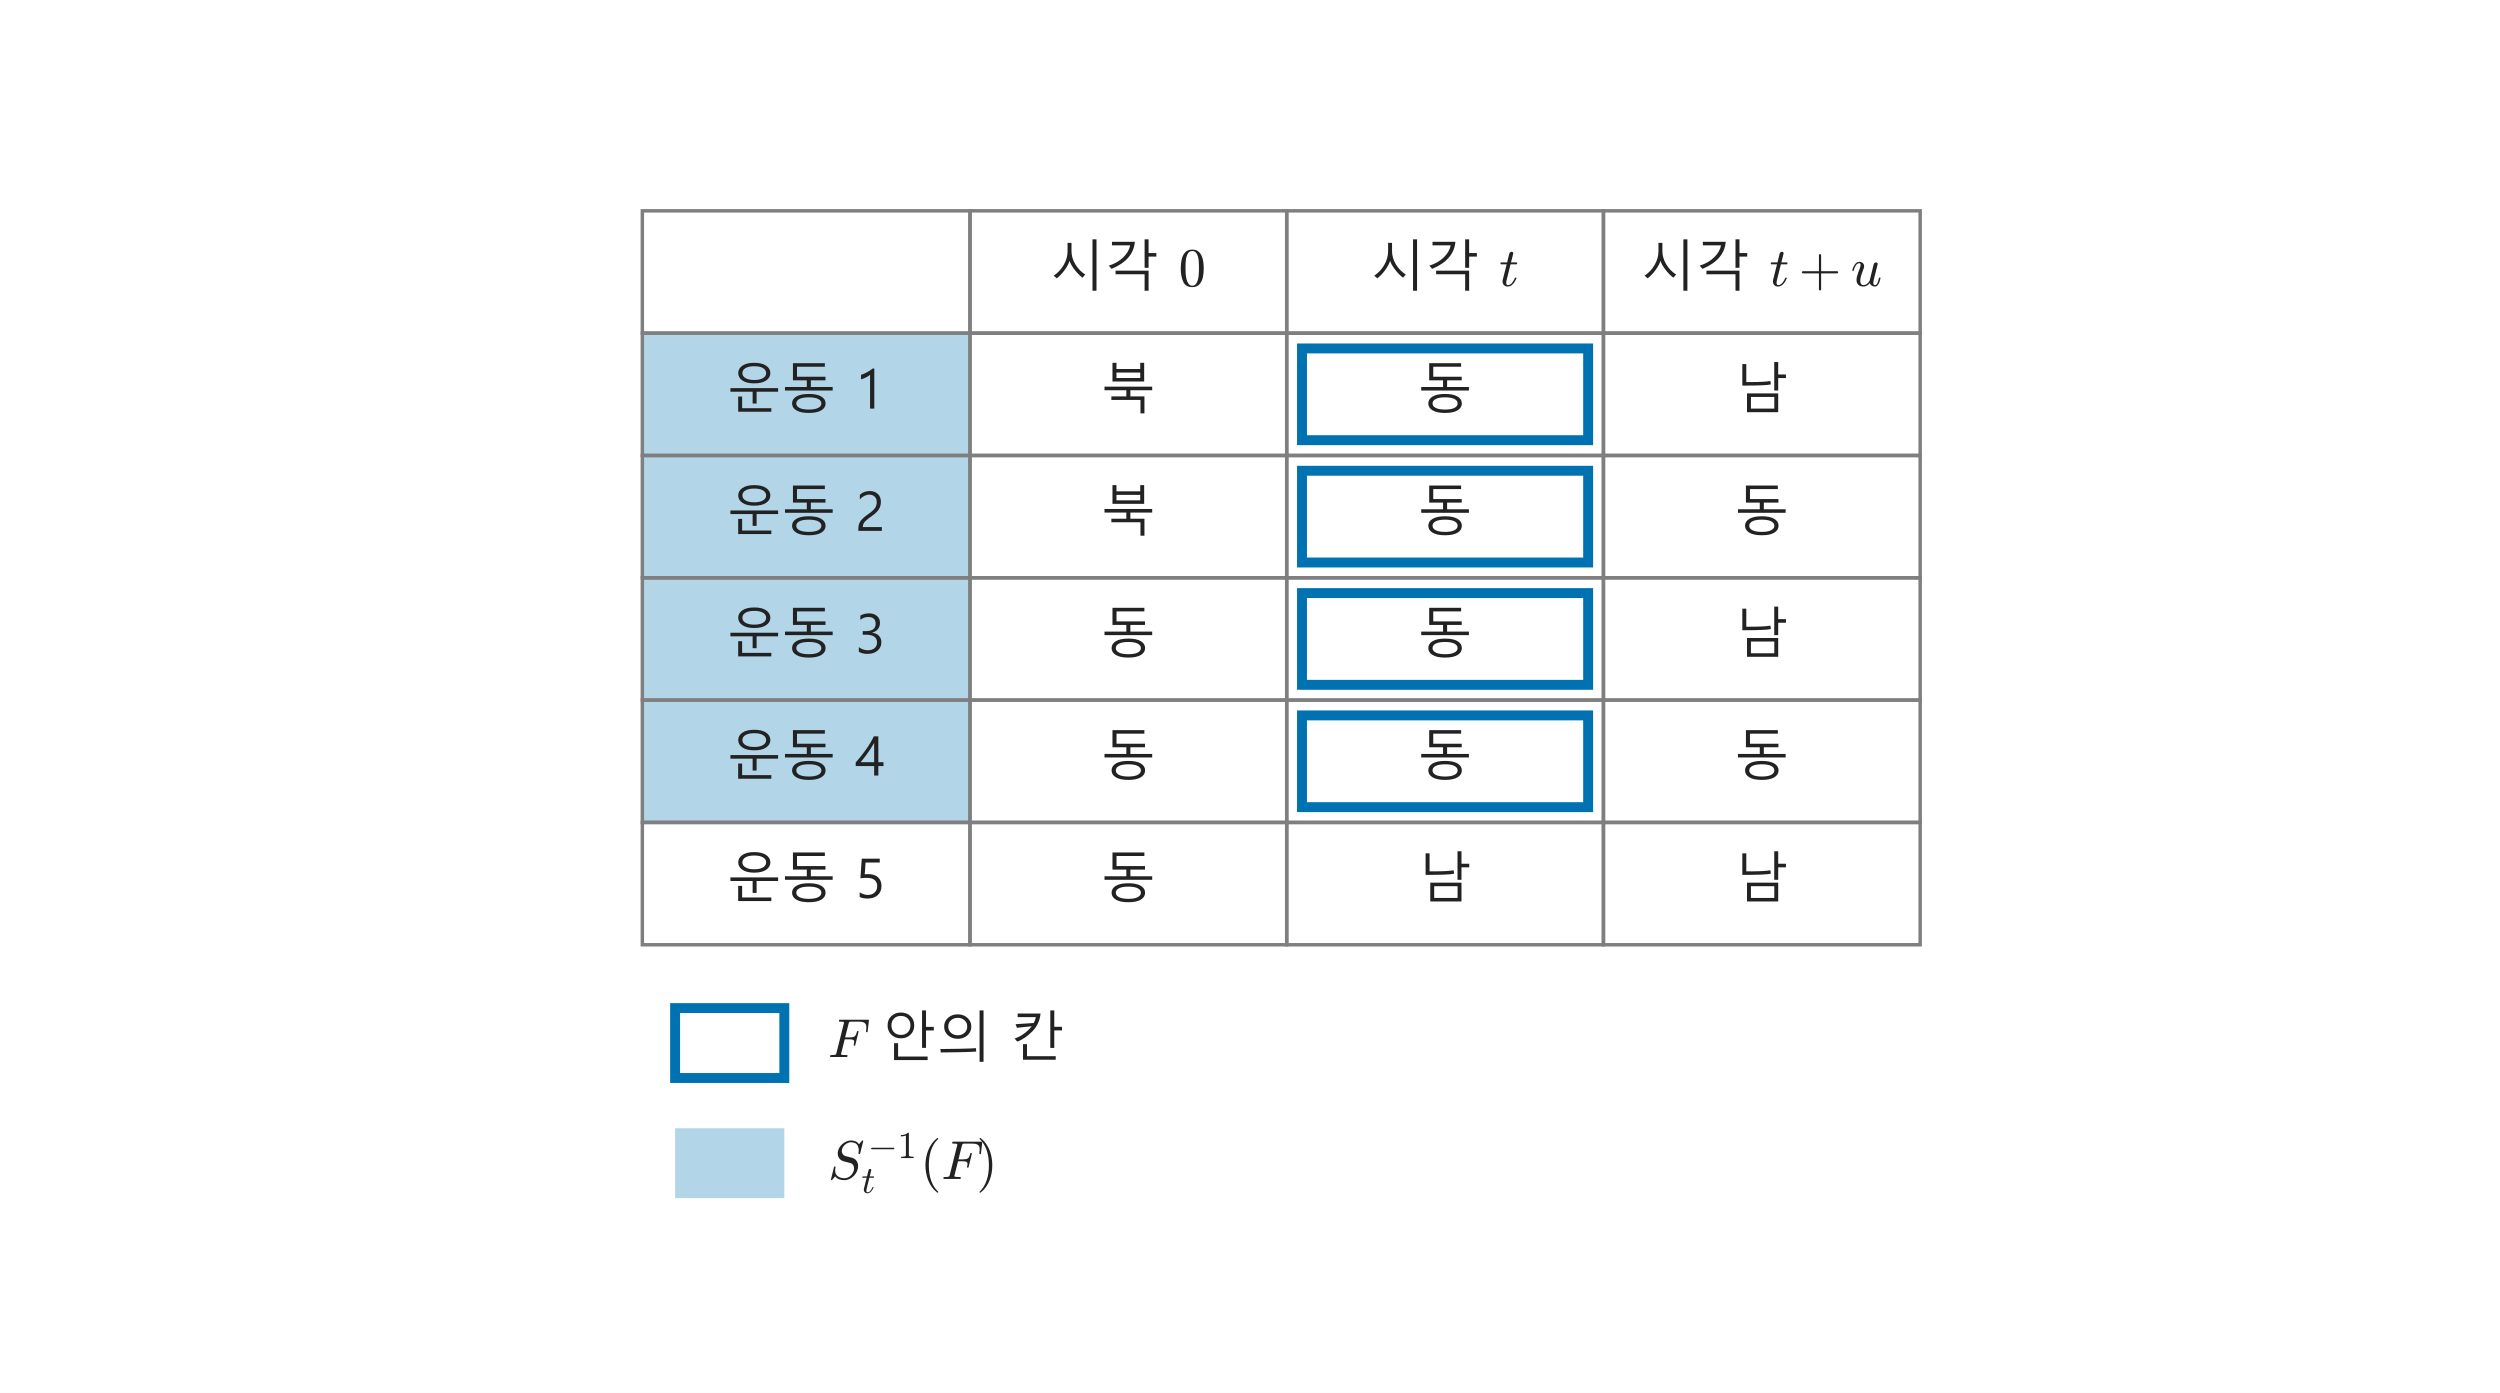
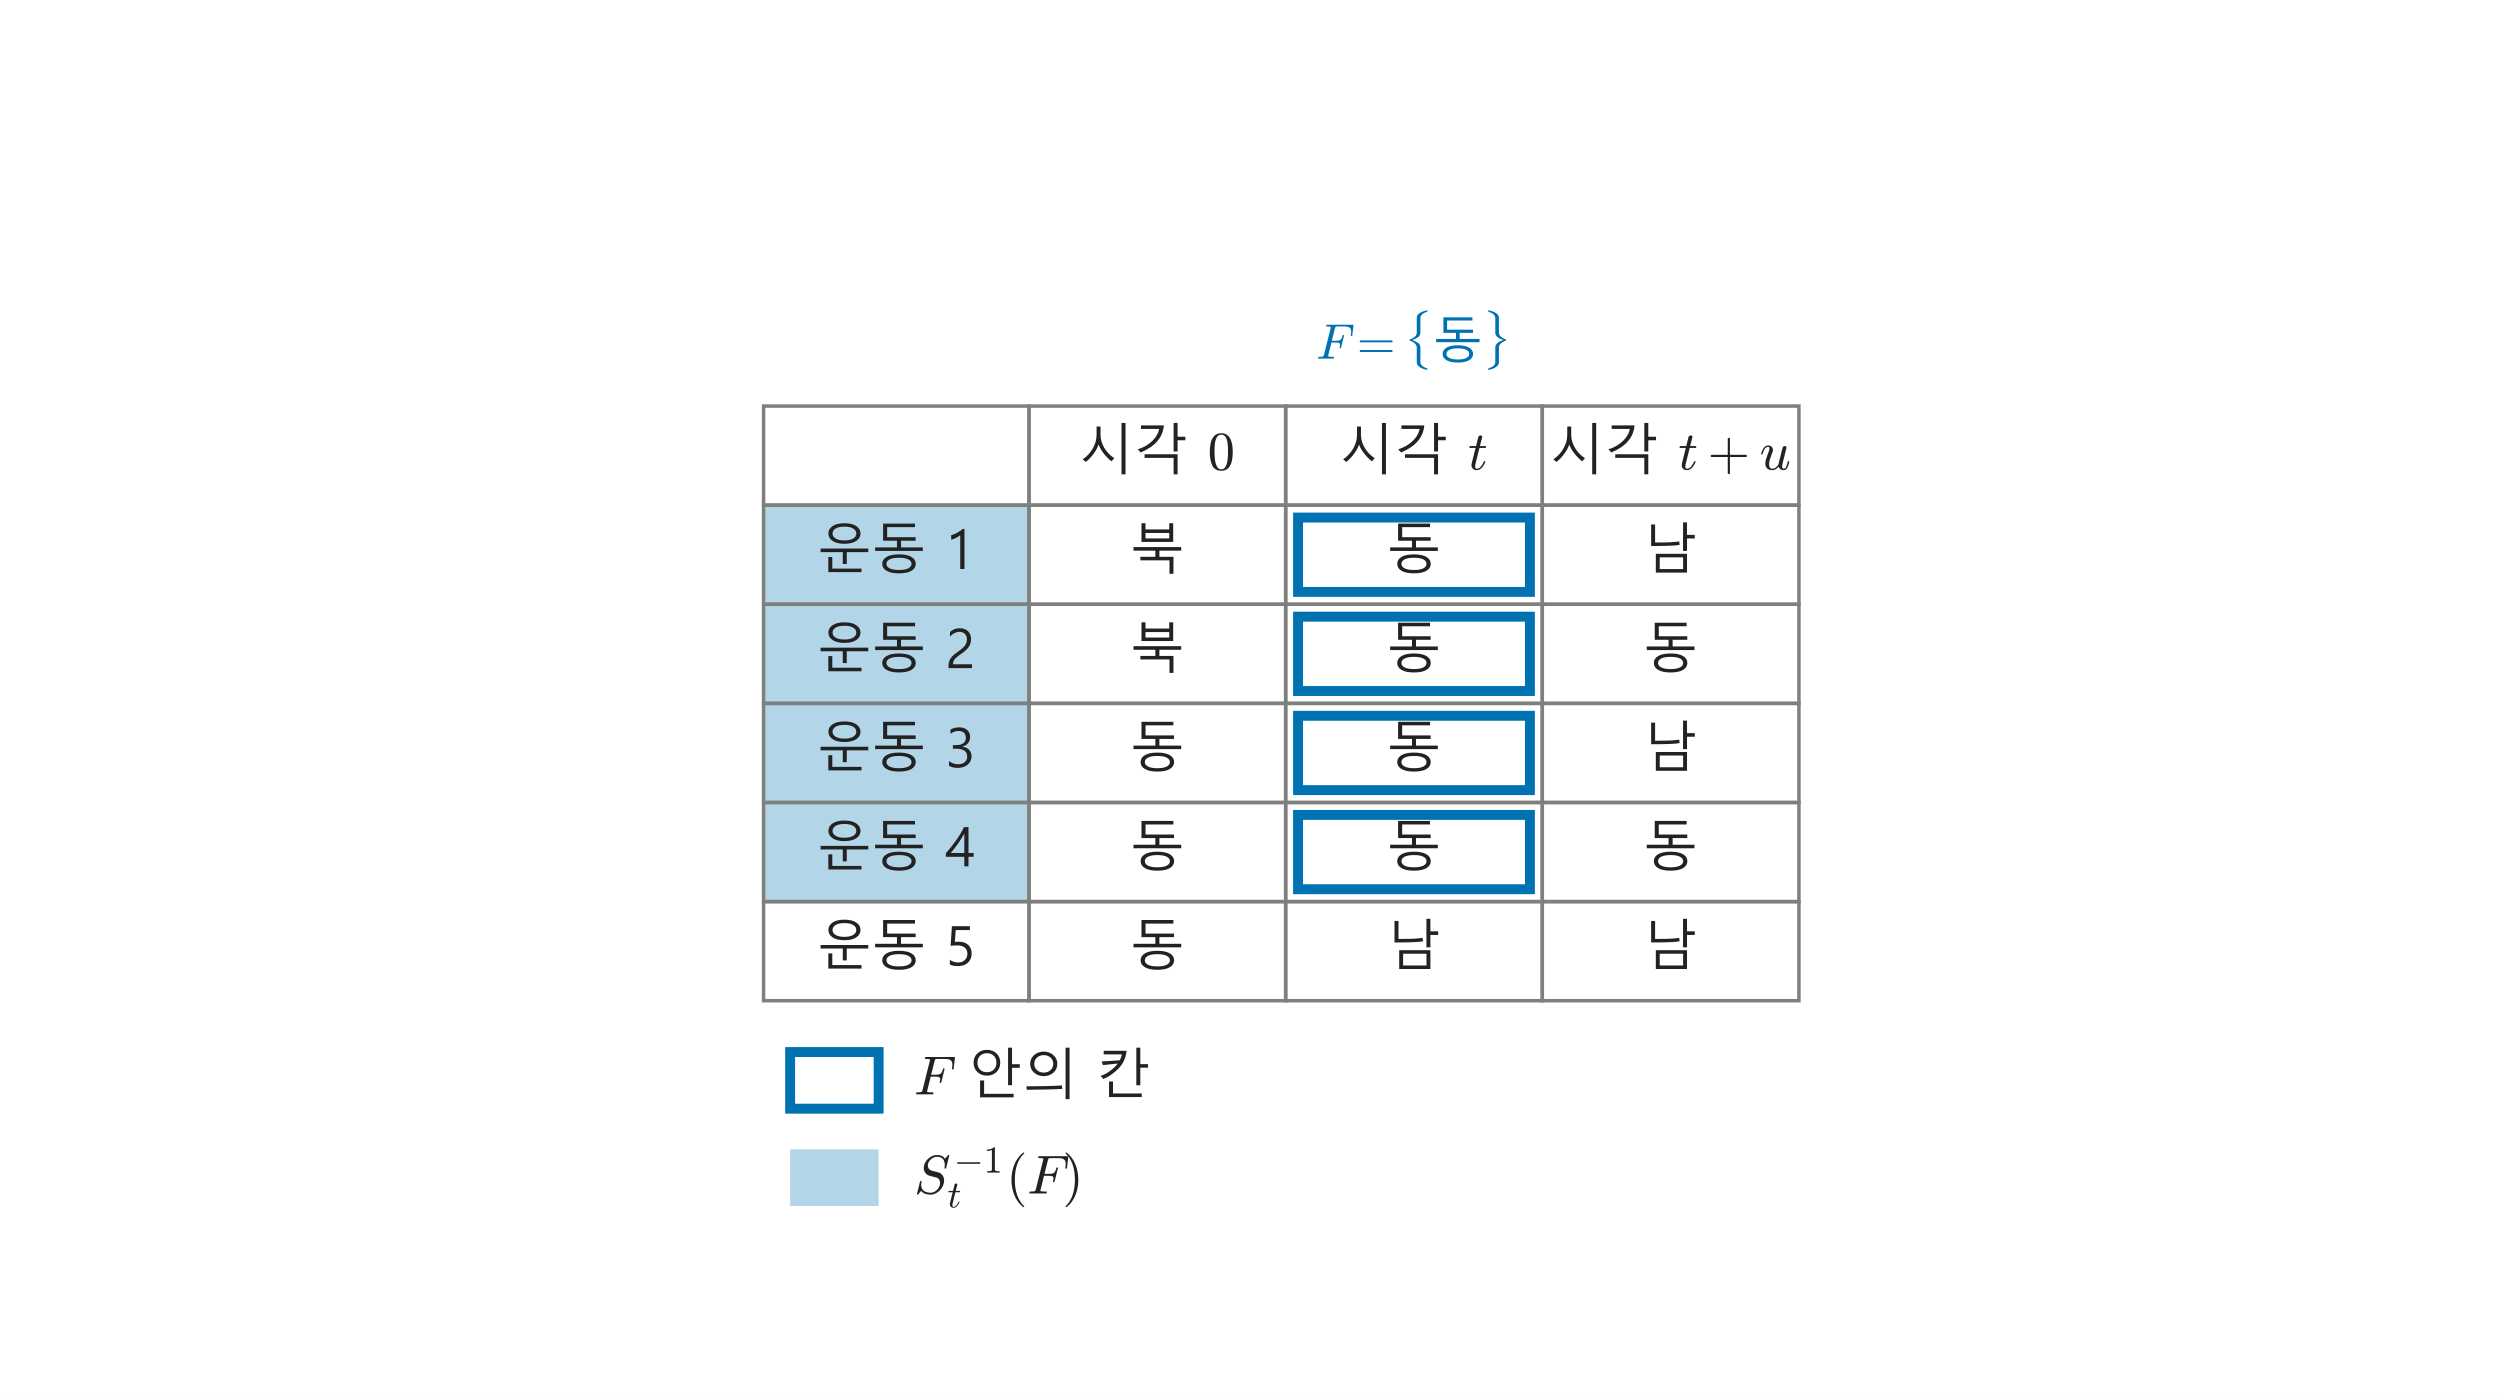
<svg xmlns="http://www.w3.org/2000/svg" xmlns:xlink="http://www.w3.org/1999/xlink" width="504pt" height="280.8pt" viewBox="0 0 504 280.8" version="1.1">
  <defs>
    <style type="text/css">*{stroke-linejoin: round; stroke-linecap: butt}</style>
  </defs>
  <g id="figure_1">
    <g id="patch_1">
      <path d="M 0 280.8  L 504 280.8  L 504 0  L 0 0  z " style="fill: #ffffff" />
    </g>
    <g id="axes_1">
      <g id="patch_2">
-         <path d="M 129.495 91.823  L 195.549 91.823  L 195.549 67.163  L 129.495 67.163  z " clip-path="url(#pe1df6cef73)" style="fill: #0072b2; opacity: 0.3" />
+         <path d="M 153.938 121.824  L 207.457 121.824  L 207.457 101.843  L 153.938 101.843  z " clip-path="url(#p5a27567ba8)" style="fill: #0072b2; opacity: 0.3" />
      </g>
      <g id="patch_3">
-         <path d="M 129.495 116.483  L 195.549 116.483  L 195.549 91.823  L 129.495 91.823  z " clip-path="url(#pe1df6cef73)" style="fill: #0072b2; opacity: 0.3" />
+         <path d="M 153.938 141.804  L 207.457 141.804  L 207.457 121.824  L 153.938 121.824  z " clip-path="url(#p5a27567ba8)" style="fill: #0072b2; opacity: 0.3" />
      </g>
      <g id="patch_4">
-         <path d="M 129.495 141.143  L 195.549 141.143  L 195.549 116.483  L 129.495 116.483  z " clip-path="url(#pe1df6cef73)" style="fill: #0072b2; opacity: 0.3" />
+         <path d="M 153.938 161.784  L 207.457 161.784  L 207.457 141.804  L 153.938 141.804  z " clip-path="url(#p5a27567ba8)" style="fill: #0072b2; opacity: 0.3" />
      </g>
      <g id="patch_5">
-         <path d="M 129.495 165.804  L 195.549 165.804  L 195.549 141.143  L 129.495 141.143  z " clip-path="url(#pe1df6cef73)" style="fill: #0072b2; opacity: 0.3" />
+         <path d="M 153.938 181.765  L 207.457 181.765  L 207.457 161.784  L 153.938 161.784  z " clip-path="url(#p5a27567ba8)" style="fill: #0072b2; opacity: 0.3" />
      </g>
      <g id="patch_6">
-         <path d="M 129.495 67.163  L 195.549 67.163  L 195.549 42.503  L 129.495 42.503  L 129.495 67.163  z " clip-path="url(#pe1df6cef73)" style="fill: none; stroke: #7f7f7f; stroke-width: 0.7; stroke-linejoin: miter" />
+         <path d="M 153.938 101.843  L 207.457 101.843  L 207.457 81.863  L 153.938 81.863  L 153.938 101.843  z " clip-path="url(#p5a27567ba8)" style="fill: none; stroke: #7f7f7f; stroke-width: 0.7; stroke-linejoin: miter" />
      </g>
      <g id="patch_7">
-         <path d="M 195.549 67.163  L 259.401 67.163  L 259.401 42.503  L 195.549 42.503  L 195.549 67.163  z " clip-path="url(#pe1df6cef73)" style="fill: none; stroke: #7f7f7f; stroke-width: 0.7; stroke-linejoin: miter" />
+         <path d="M 207.457 101.843  L 259.192 101.843  L 259.192 81.863  L 207.457 81.863  L 207.457 101.843  z " clip-path="url(#p5a27567ba8)" style="fill: none; stroke: #7f7f7f; stroke-width: 0.7; stroke-linejoin: miter" />
      </g>
      <g id="patch_8">
-         <path d="M 259.401 67.163  L 323.253 67.163  L 323.253 42.503  L 259.401 42.503  L 259.401 67.163  z " clip-path="url(#pe1df6cef73)" style="fill: none; stroke: #7f7f7f; stroke-width: 0.7; stroke-linejoin: miter" />
+         <path d="M 259.192 101.843  L 310.927 101.843  L 310.927 81.863  L 259.192 81.863  L 259.192 101.843  z " clip-path="url(#p5a27567ba8)" style="fill: none; stroke: #7f7f7f; stroke-width: 0.7; stroke-linejoin: miter" />
      </g>
      <g id="patch_9">
-         <path d="M 323.253 67.163  L 387.105 67.163  L 387.105 42.503  L 323.253 42.503  L 323.253 67.163  z " clip-path="url(#pe1df6cef73)" style="fill: none; stroke: #7f7f7f; stroke-width: 0.7; stroke-linejoin: miter" />
+         <path d="M 310.927 101.843  L 362.662 101.843  L 362.662 81.863  L 310.927 81.863  L 310.927 101.843  z " clip-path="url(#p5a27567ba8)" style="fill: none; stroke: #7f7f7f; stroke-width: 0.7; stroke-linejoin: miter" />
      </g>
      <g id="patch_10">
-         <path d="M 129.495 91.823  L 195.549 91.823  L 195.549 67.163  L 129.495 67.163  L 129.495 91.823  z " clip-path="url(#pe1df6cef73)" style="fill: none; stroke: #7f7f7f; stroke-width: 0.7; stroke-linejoin: miter" />
+         <path d="M 153.938 121.824  L 207.457 121.824  L 207.457 101.843  L 153.938 101.843  L 153.938 121.824  z " clip-path="url(#p5a27567ba8)" style="fill: none; stroke: #7f7f7f; stroke-width: 0.7; stroke-linejoin: miter" />
      </g>
      <g id="patch_11">
-         <path d="M 195.549 91.823  L 259.401 91.823  L 259.401 67.163  L 195.549 67.163  L 195.549 91.823  z " clip-path="url(#pe1df6cef73)" style="fill: none; stroke: #7f7f7f; stroke-width: 0.7; stroke-linejoin: miter" />
+         <path d="M 207.457 121.824  L 259.192 121.824  L 259.192 101.843  L 207.457 101.843  L 207.457 121.824  z " clip-path="url(#p5a27567ba8)" style="fill: none; stroke: #7f7f7f; stroke-width: 0.7; stroke-linejoin: miter" />
      </g>
      <g id="patch_12">
-         <path d="M 259.401 91.823  L 323.253 91.823  L 323.253 67.163  L 259.401 67.163  L 259.401 91.823  z " clip-path="url(#pe1df6cef73)" style="fill: none; stroke: #7f7f7f; stroke-width: 0.7; stroke-linejoin: miter" />
+         <path d="M 259.192 121.824  L 310.927 121.824  L 310.927 101.843  L 259.192 101.843  L 259.192 121.824  z " clip-path="url(#p5a27567ba8)" style="fill: none; stroke: #7f7f7f; stroke-width: 0.7; stroke-linejoin: miter" />
      </g>
      <g id="patch_13">
-         <path d="M 323.253 91.823  L 387.105 91.823  L 387.105 67.163  L 323.253 67.163  L 323.253 91.823  z " clip-path="url(#pe1df6cef73)" style="fill: none; stroke: #7f7f7f; stroke-width: 0.7; stroke-linejoin: miter" />
+         <path d="M 310.927 121.824  L 362.662 121.824  L 362.662 101.843  L 310.927 101.843  L 310.927 121.824  z " clip-path="url(#p5a27567ba8)" style="fill: none; stroke: #7f7f7f; stroke-width: 0.7; stroke-linejoin: miter" />
      </g>
      <g id="patch_14">
-         <path d="M 129.495 116.483  L 195.549 116.483  L 195.549 91.823  L 129.495 91.823  L 129.495 116.483  z " clip-path="url(#pe1df6cef73)" style="fill: none; stroke: #7f7f7f; stroke-width: 0.7; stroke-linejoin: miter" />
+         <path d="M 153.938 141.804  L 207.457 141.804  L 207.457 121.824  L 153.938 121.824  L 153.938 141.804  z " clip-path="url(#p5a27567ba8)" style="fill: none; stroke: #7f7f7f; stroke-width: 0.7; stroke-linejoin: miter" />
      </g>
      <g id="patch_15">
-         <path d="M 195.549 116.483  L 259.401 116.483  L 259.401 91.823  L 195.549 91.823  L 195.549 116.483  z " clip-path="url(#pe1df6cef73)" style="fill: none; stroke: #7f7f7f; stroke-width: 0.7; stroke-linejoin: miter" />
+         <path d="M 207.457 141.804  L 259.192 141.804  L 259.192 121.824  L 207.457 121.824  L 207.457 141.804  z " clip-path="url(#p5a27567ba8)" style="fill: none; stroke: #7f7f7f; stroke-width: 0.7; stroke-linejoin: miter" />
      </g>
      <g id="patch_16">
-         <path d="M 259.401 116.483  L 323.253 116.483  L 323.253 91.823  L 259.401 91.823  L 259.401 116.483  z " clip-path="url(#pe1df6cef73)" style="fill: none; stroke: #7f7f7f; stroke-width: 0.7; stroke-linejoin: miter" />
+         <path d="M 259.192 141.804  L 310.927 141.804  L 310.927 121.824  L 259.192 121.824  L 259.192 141.804  z " clip-path="url(#p5a27567ba8)" style="fill: none; stroke: #7f7f7f; stroke-width: 0.7; stroke-linejoin: miter" />
      </g>
      <g id="patch_17">
-         <path d="M 323.253 116.483  L 387.105 116.483  L 387.105 91.823  L 323.253 91.823  L 323.253 116.483  z " clip-path="url(#pe1df6cef73)" style="fill: none; stroke: #7f7f7f; stroke-width: 0.7; stroke-linejoin: miter" />
+         <path d="M 310.927 141.804  L 362.662 141.804  L 362.662 121.824  L 310.927 121.824  L 310.927 141.804  z " clip-path="url(#p5a27567ba8)" style="fill: none; stroke: #7f7f7f; stroke-width: 0.7; stroke-linejoin: miter" />
      </g>
      <g id="patch_18">
-         <path d="M 129.495 141.143  L 195.549 141.143  L 195.549 116.483  L 129.495 116.483  L 129.495 141.143  z " clip-path="url(#pe1df6cef73)" style="fill: none; stroke: #7f7f7f; stroke-width: 0.7; stroke-linejoin: miter" />
+         <path d="M 153.938 161.784  L 207.457 161.784  L 207.457 141.804  L 153.938 141.804  L 153.938 161.784  z " clip-path="url(#p5a27567ba8)" style="fill: none; stroke: #7f7f7f; stroke-width: 0.7; stroke-linejoin: miter" />
      </g>
      <g id="patch_19">
-         <path d="M 195.549 141.143  L 259.401 141.143  L 259.401 116.483  L 195.549 116.483  L 195.549 141.143  z " clip-path="url(#pe1df6cef73)" style="fill: none; stroke: #7f7f7f; stroke-width: 0.7; stroke-linejoin: miter" />
+         <path d="M 207.457 161.784  L 259.192 161.784  L 259.192 141.804  L 207.457 141.804  L 207.457 161.784  z " clip-path="url(#p5a27567ba8)" style="fill: none; stroke: #7f7f7f; stroke-width: 0.7; stroke-linejoin: miter" />
      </g>
      <g id="patch_20">
-         <path d="M 259.401 141.143  L 323.253 141.143  L 323.253 116.483  L 259.401 116.483  L 259.401 141.143  z " clip-path="url(#pe1df6cef73)" style="fill: none; stroke: #7f7f7f; stroke-width: 0.7; stroke-linejoin: miter" />
+         <path d="M 259.192 161.784  L 310.927 161.784  L 310.927 141.804  L 259.192 141.804  L 259.192 161.784  z " clip-path="url(#p5a27567ba8)" style="fill: none; stroke: #7f7f7f; stroke-width: 0.7; stroke-linejoin: miter" />
      </g>
      <g id="patch_21">
-         <path d="M 323.253 141.143  L 387.105 141.143  L 387.105 116.483  L 323.253 116.483  L 323.253 141.143  z " clip-path="url(#pe1df6cef73)" style="fill: none; stroke: #7f7f7f; stroke-width: 0.7; stroke-linejoin: miter" />
+         <path d="M 310.927 161.784  L 362.662 161.784  L 362.662 141.804  L 310.927 141.804  L 310.927 161.784  z " clip-path="url(#p5a27567ba8)" style="fill: none; stroke: #7f7f7f; stroke-width: 0.7; stroke-linejoin: miter" />
      </g>
      <g id="patch_22">
-         <path d="M 129.495 165.804  L 195.549 165.804  L 195.549 141.143  L 129.495 141.143  L 129.495 165.804  z " clip-path="url(#pe1df6cef73)" style="fill: none; stroke: #7f7f7f; stroke-width: 0.7; stroke-linejoin: miter" />
+         <path d="M 153.938 181.765  L 207.457 181.765  L 207.457 161.784  L 153.938 161.784  L 153.938 181.765  z " clip-path="url(#p5a27567ba8)" style="fill: none; stroke: #7f7f7f; stroke-width: 0.7; stroke-linejoin: miter" />
      </g>
      <g id="patch_23">
-         <path d="M 195.549 165.804  L 259.401 165.804  L 259.401 141.143  L 195.549 141.143  L 195.549 165.804  z " clip-path="url(#pe1df6cef73)" style="fill: none; stroke: #7f7f7f; stroke-width: 0.7; stroke-linejoin: miter" />
+         <path d="M 207.457 181.765  L 259.192 181.765  L 259.192 161.784  L 207.457 161.784  L 207.457 181.765  z " clip-path="url(#p5a27567ba8)" style="fill: none; stroke: #7f7f7f; stroke-width: 0.7; stroke-linejoin: miter" />
      </g>
      <g id="patch_24">
-         <path d="M 259.401 165.804  L 323.253 165.804  L 323.253 141.143  L 259.401 141.143  L 259.401 165.804  z " clip-path="url(#pe1df6cef73)" style="fill: none; stroke: #7f7f7f; stroke-width: 0.7; stroke-linejoin: miter" />
+         <path d="M 259.192 181.765  L 310.927 181.765  L 310.927 161.784  L 259.192 161.784  L 259.192 181.765  z " clip-path="url(#p5a27567ba8)" style="fill: none; stroke: #7f7f7f; stroke-width: 0.7; stroke-linejoin: miter" />
      </g>
      <g id="patch_25">
-         <path d="M 323.253 165.804  L 387.105 165.804  L 387.105 141.143  L 323.253 141.143  L 323.253 165.804  z " clip-path="url(#pe1df6cef73)" style="fill: none; stroke: #7f7f7f; stroke-width: 0.7; stroke-linejoin: miter" />
+         <path d="M 310.927 181.765  L 362.662 181.765  L 362.662 161.784  L 310.927 161.784  L 310.927 181.765  z " clip-path="url(#p5a27567ba8)" style="fill: none; stroke: #7f7f7f; stroke-width: 0.7; stroke-linejoin: miter" />
      </g>
      <g id="patch_26">
-         <path d="M 129.495 190.464  L 195.549 190.464  L 195.549 165.804  L 129.495 165.804  L 129.495 190.464  z " clip-path="url(#pe1df6cef73)" style="fill: none; stroke: #7f7f7f; stroke-width: 0.7; stroke-linejoin: miter" />
+         <path d="M 153.938 201.745  L 207.457 201.745  L 207.457 181.765  L 153.938 181.765  L 153.938 201.745  z " clip-path="url(#p5a27567ba8)" style="fill: none; stroke: #7f7f7f; stroke-width: 0.7; stroke-linejoin: miter" />
      </g>
      <g id="patch_27">
-         <path d="M 195.549 190.464  L 259.401 190.464  L 259.401 165.804  L 195.549 165.804  L 195.549 190.464  z " clip-path="url(#pe1df6cef73)" style="fill: none; stroke: #7f7f7f; stroke-width: 0.7; stroke-linejoin: miter" />
+         <path d="M 207.457 201.745  L 259.192 201.745  L 259.192 181.765  L 207.457 181.765  L 207.457 201.745  z " clip-path="url(#p5a27567ba8)" style="fill: none; stroke: #7f7f7f; stroke-width: 0.7; stroke-linejoin: miter" />
      </g>
      <g id="patch_28">
-         <path d="M 259.401 190.464  L 323.253 190.464  L 323.253 165.804  L 259.401 165.804  L 259.401 190.464  z " clip-path="url(#pe1df6cef73)" style="fill: none; stroke: #7f7f7f; stroke-width: 0.7; stroke-linejoin: miter" />
+         <path d="M 259.192 201.745  L 310.927 201.745  L 310.927 181.765  L 259.192 181.765  L 259.192 201.745  z " clip-path="url(#p5a27567ba8)" style="fill: none; stroke: #7f7f7f; stroke-width: 0.7; stroke-linejoin: miter" />
      </g>
      <g id="patch_29">
-         <path d="M 323.253 190.464  L 387.105 190.464  L 387.105 165.804  L 323.253 165.804  L 323.253 190.464  z " clip-path="url(#pe1df6cef73)" style="fill: none; stroke: #7f7f7f; stroke-width: 0.7; stroke-linejoin: miter" />
+         <path d="M 310.927 201.745  L 362.662 201.745  L 362.662 181.765  L 310.927 181.765  L 310.927 201.745  z " clip-path="url(#p5a27567ba8)" style="fill: none; stroke: #7f7f7f; stroke-width: 0.7; stroke-linejoin: miter" />
      </g>
      <g id="patch_30">
-         <path d="M 262.483 88.741  L 320.17 88.741  L 320.17 70.246  L 262.483 70.246  L 262.483 88.741  z " clip-path="url(#pe1df6cef73)" style="fill: none; stroke: #0072b2; stroke-width: 2; stroke-linejoin: miter" />
+         <path d="M 261.69 119.326  L 308.429 119.326  L 308.429 104.341  L 261.69 104.341  L 261.69 119.326  z " clip-path="url(#p5a27567ba8)" style="fill: none; stroke: #0072b2; stroke-width: 2; stroke-linejoin: miter" />
      </g>
      <g id="patch_31">
-         <path d="M 262.483 113.401  L 320.17 113.401  L 320.17 94.906  L 262.483 94.906  L 262.483 113.401  z " clip-path="url(#pe1df6cef73)" style="fill: none; stroke: #0072b2; stroke-width: 2; stroke-linejoin: miter" />
+         <path d="M 261.69 139.306  L 308.429 139.306  L 308.429 124.321  L 261.69 124.321  L 261.69 139.306  z " clip-path="url(#p5a27567ba8)" style="fill: none; stroke: #0072b2; stroke-width: 2; stroke-linejoin: miter" />
      </g>
      <g id="patch_32">
-         <path d="M 262.483 138.061  L 320.17 138.061  L 320.17 119.566  L 262.483 119.566  L 262.483 138.061  z " clip-path="url(#pe1df6cef73)" style="fill: none; stroke: #0072b2; stroke-width: 2; stroke-linejoin: miter" />
+         <path d="M 261.69 159.287  L 308.429 159.287  L 308.429 144.302  L 261.69 144.302  L 261.69 159.287  z " clip-path="url(#p5a27567ba8)" style="fill: none; stroke: #0072b2; stroke-width: 2; stroke-linejoin: miter" />
      </g>
      <g id="patch_33">
-         <path d="M 262.483 162.721  L 320.17 162.721  L 320.17 144.226  L 262.483 144.226  L 262.483 162.721  z " clip-path="url(#pe1df6cef73)" style="fill: none; stroke: #0072b2; stroke-width: 2; stroke-linejoin: miter" />
+         <path d="M 261.69 179.267  L 308.429 179.267  L 308.429 164.282  L 261.69 164.282  L 261.69 179.267  z " clip-path="url(#p5a27567ba8)" style="fill: none; stroke: #0072b2; stroke-width: 2; stroke-linejoin: miter" />
      </g>
      <g id="patch_34">
-         <path d="M 136.101 217.325  L 158.118 217.325  L 158.118 203.234  L 136.101 203.234  L 136.101 217.325  z " clip-path="url(#pe1df6cef73)" style="fill: none; stroke: #0072b2; stroke-width: 2; stroke-linejoin: miter" />
+         <path d="M 159.29 223.509  L 177.13 223.509  L 177.13 212.092  L 159.29 212.092  L 159.29 223.509  z " clip-path="url(#p5a27567ba8)" style="fill: none; stroke: #0072b2; stroke-width: 2; stroke-linejoin: miter" />
      </g>
      <g id="patch_35">
-         <path d="M 136.101 241.545  L 158.118 241.545  L 158.118 227.454  L 136.101 227.454  z " clip-path="url(#pe1df6cef73)" style="fill: #0072b2; opacity: 0.3" />
+         <path d="M 159.29 243.133  L 177.13 243.133  L 177.13 231.716  L 159.29 231.716  z " clip-path="url(#p5a27567ba8)" style="fill: #0072b2; opacity: 0.3" />
      </g>
      <g id="text_1">
-         <g style="fill: #222222" transform="translate(211.7449 57.70867) scale(0.11 -0.11)">
+         <g style="fill: #222222" transform="translate(217.5946 94.72858) scale(0.11 -0.11)">
          <defs>
            <path id="MalgunGothic-c2dc" d="M 4947 -563  L 4947 5466  L 5416 5466  L 5416 -563  L 4947 -563  z M 3769 966  Q 3263 1353 2820 1939  Q 2378 2525 2259 2950  Q 2116 2463 1687 1872  Q 1259 1281 756 891  L 397 1203  Q 1141 1703 1581 2479  Q 2022 3256 2022 4063  L 2022 5050  L 2484 5050  L 2484 4084  Q 2484 3303 2920 2556  Q 3356 1809 4097 1331  L 3769 966  z " transform="scale(0.015625)" />
            <path id="MalgunGothic-ac01" d="M 5125 3438  L 5125 2125  L 4659 2125  L 4659 5466  L 5125 5466  L 5125 3853  L 6034 3853  L 6034 3438  L 5125 3438  z M 3513 5178  Q 3344 3069 788 2003  L 459 2375  Q 1497 2703 2167 3365  Q 2838 4028 2963 4763  L 831 4763  L 831 5178  L 3513 5178  z M 4659 -563  L 4659 1369  L 1253 1369  L 1253 1791  L 5125 1791  L 5125 -563  L 4659 -563  z " transform="scale(0.015625)" />
            <path id="MalgunGothic-20" transform="scale(0.015625)" />
            <path id="Cmr10-30" d="M 1600 -141  Q 816 -141 533 504  Q 250 1150 250 2041  Q 250 2597 351 3087  Q 453 3578 754 3920  Q 1056 4263 1600 4263  Q 2022 4263 2290 4056  Q 2559 3850 2700 3523  Q 2841 3197 2892 2823  Q 2944 2450 2944 2041  Q 2944 1491 2842 1011  Q 2741 531 2444 195  Q 2147 -141 1600 -141  z M 1600 25  Q 1956 25 2131 390  Q 2306 756 2347 1200  Q 2388 1644 2388 2144  Q 2388 2625 2347 3031  Q 2306 3438 2132 3767  Q 1959 4097 1600 4097  Q 1238 4097 1063 3765  Q 888 3434 847 3029  Q 806 2625 806 2144  Q 806 1788 823 1472  Q 841 1156 916 820  Q 991 484 1158 254  Q 1325 25 1600 25  z " transform="scale(0.015625)" />
          </defs>
          <use xlink:href="#MalgunGothic-c2dc" transform="translate(0 0.59375)" />
          <use xlink:href="#MalgunGothic-ac01" transform="translate(100 0.59375)" />
          <use xlink:href="#MalgunGothic-20" transform="translate(200 0.59375)" />
          <use xlink:href="#Cmr10-30" transform="translate(235.1562 0.59375)" />
        </g>
      </g>
      <g id="text_2">
-         <g style="fill: #222222" transform="translate(276.3669 57.70867) scale(0.11 -0.11)">
+         <g style="fill: #222222" transform="translate(270.0994 94.72858) scale(0.11 -0.11)">
          <defs>
            <path id="Cmmi10-74" d="M 397 519  Q 397 613 416 697  L 878 2534  L 206 2534  Q 141 2534 141 2619  Q 166 2759 225 2759  L 934 2759  L 1191 3803  Q 1216 3888 1291 3947  Q 1366 4006 1459 4006  Q 1541 4006 1595 3957  Q 1650 3909 1650 3828  Q 1650 3809 1648 3798  Q 1647 3788 1644 3775  L 1388 2759  L 2047 2759  Q 2113 2759 2113 2675  Q 2109 2659 2100 2621  Q 2091 2584 2075 2559  Q 2059 2534 2028 2534  L 1331 2534  L 872 684  Q 825 503 825 372  Q 825 97 1013 97  Q 1294 97 1511 361  Q 1728 625 1844 941  Q 1869 978 1894 978  L 1972 978  Q 1997 978 2012 961  Q 2028 944 2028 922  Q 2028 909 2022 903  Q 1881 516 1612 222  Q 1344 -72 997 -72  Q 744 -72 570 93  Q 397 259 397 519  z " transform="scale(0.015625)" />
          </defs>
          <use xlink:href="#MalgunGothic-c2dc" transform="translate(0 0.59375)" />
          <use xlink:href="#MalgunGothic-ac01" transform="translate(100 0.59375)" />
          <use xlink:href="#MalgunGothic-20" transform="translate(200 0.59375)" />
          <use xlink:href="#Cmmi10-74" transform="translate(235.1562 0.59375)" />
        </g>
      </g>
      <g id="text_3">
-         <g style="fill: #222222" transform="translate(330.8689 57.70867) scale(0.11 -0.11)">
+         <g style="fill: #222222" transform="translate(312.4843 94.72858) scale(0.11 -0.11)">
          <defs>
            <path id="Cmr10-2b" d="M 481 1472  Q 428 1472 393 1512  Q 359 1553 359 1600  Q 359 1647 393 1687  Q 428 1728 481 1728  L 2363 1728  L 2363 3616  Q 2363 3666 2400 3698  Q 2438 3731 2491 3731  Q 2538 3731 2578 3698  Q 2619 3666 2619 3616  L 2619 1728  L 4500 1728  Q 4547 1728 4581 1687  Q 4616 1647 4616 1600  Q 4616 1553 4581 1512  Q 4547 1472 4500 1472  L 2619 1472  L 2619 -416  Q 2619 -466 2578 -498  Q 2538 -531 2491 -531  Q 2438 -531 2400 -498  Q 2363 -466 2363 -416  L 2363 1472  L 481 1472  z " transform="scale(0.015625)" />
            <path id="Cmmi10-75" d="M 678 697  Q 678 906 734 1126  Q 791 1347 892 1617  Q 994 1888 1069 2088  Q 1153 2322 1153 2472  Q 1153 2663 1013 2663  Q 759 2663 595 2402  Q 431 2141 353 1819  Q 341 1778 300 1778  L 225 1778  Q 172 1778 172 1838  L 172 1856  Q 275 2238 487 2533  Q 700 2828 1025 2828  Q 1253 2828 1411 2678  Q 1569 2528 1569 2297  Q 1569 2178 1516 2047  Q 1488 1969 1388 1706  Q 1288 1444 1234 1272  Q 1181 1100 1147 934  Q 1113 769 1113 603  Q 1113 391 1203 244  Q 1294 97 1497 97  Q 1906 97 2216 603  Q 2222 628 2226 651  Q 2231 675 2234 697  L 2694 2553  Q 2716 2638 2794 2698  Q 2872 2759 2963 2759  Q 3041 2759 3098 2709  Q 3156 2659 3156 2578  Q 3156 2541 3150 2528  L 2688 684  Q 2644 494 2644 372  Q 2644 97 2828 97  Q 3034 97 3136 351  Q 3238 606 3309 941  Q 3322 978 3359 978  L 3438 978  Q 3463 978 3478 956  Q 3494 934 3494 916  Q 3425 641 3361 444  Q 3297 247 3159 87  Q 3022 -72 2816 -72  Q 2613 -72 2452 39  Q 2291 150 2234 341  Q 2088 153 1894 40  Q 1700 -72 1484 -72  Q 1116 -72 897 129  Q 678 331 678 697  z " transform="scale(0.015625)" />
          </defs>
          <use xlink:href="#MalgunGothic-c2dc" transform="translate(0 0.59375)" />
          <use xlink:href="#MalgunGothic-ac01" transform="translate(100 0.59375)" />
          <use xlink:href="#MalgunGothic-20" transform="translate(200 0.59375)" />
          <use xlink:href="#Cmmi10-74" transform="translate(235.1562 0.59375)" />
          <use xlink:href="#Cmr10-2b" transform="translate(288.7988 0.59375)" />
          <use xlink:href="#Cmmi10-75" transform="translate(384.043 0.59375)" />
        </g>
      </g>
      <g id="text_4">
-         <g style="fill: #222222" transform="translate(146.5591 82.36875) scale(0.11 -0.11)">
+         <g style="fill: #222222" transform="translate(164.7348 114.7089) scale(0.11 -0.11)">
          <defs>
            <path id="MalgunGothic-c6b4" d="M 3200 2956  Q 2306 2956 1812 3292  Q 1319 3628 1319 4159  Q 1319 4697 1812 5033  Q 2306 5369 3200 5369  Q 4097 5369 4592 5031  Q 5088 4694 5088 4159  Q 5088 3631 4592 3293  Q 4097 2956 3200 2956  z M 3200 4966  Q 2534 4966 2170 4747  Q 1806 4528 1806 4159  Q 1806 3794 2173 3573  Q 2541 3353 3200 3353  Q 3859 3353 4226 3573  Q 4594 3794 4594 4159  Q 4594 4528 4230 4747  Q 3866 4966 3200 4966  z M 3009 588  L 3009 1978  L 403 1978  L 403 2400  L 5997 2400  L 5997 1978  L 3475 1978  L 3475 588  L 3009 588  z M 1313 -372  L 1313 1409  L 1778 1409  L 1778 44  L 5203 44  L 5203 -372  L 1313 -372  z " transform="scale(0.015625)" />
            <path id="MalgunGothic-b3d9" d="M 403 2119  L 403 2534  L 2963 2534  L 2963 3316  L 1338 3316  L 1338 5325  L 5081 5325  L 5081 4909  L 1813 4909  L 1813 3731  L 5153 3731  L 5153 3316  L 3438 3316  L 3438 2534  L 5997 2534  L 5997 2119  L 403 2119  z M 3200 -513  Q 2247 -513 1740 -211  Q 1234 91 1234 603  Q 1234 1116 1742 1416  Q 2250 1716 3200 1716  Q 4150 1716 4658 1416  Q 5166 1116 5166 603  Q 5166 91 4659 -211  Q 4153 -513 3200 -513  z M 3200 1319  Q 2478 1319 2103 1126  Q 1728 934 1728 603  Q 1728 272 2104 78  Q 2481 -116 3200 -116  Q 3919 -116 4295 78  Q 4672 272 4672 603  Q 4672 934 4295 1126  Q 3919 1319 3200 1319  z " transform="scale(0.015625)" />
            <path id="MalgunGothic-31" d="M 2231 0  L 1734 0  L 1734 3972  Q 1591 3828 1266 3661  Q 941 3494 672 3428  L 672 3959  Q 1016 4056 1409 4275  Q 1803 4494 2031 4700  L 2231 4700  L 2231 0  z " transform="scale(0.015625)" />
          </defs>
          <use xlink:href="#MalgunGothic-c6b4" />
          <use xlink:href="#MalgunGothic-b3d9" transform="translate(100 0)" />
          <use xlink:href="#MalgunGothic-20" transform="translate(200 0)" />
          <use xlink:href="#MalgunGothic-31" transform="translate(235.1562 0)" />
        </g>
      </g>
      <g id="text_5">
-         <g style="fill: #222222" transform="translate(221.9749 82.36875) scale(0.11 -0.11)">
+         <g style="fill: #222222" transform="translate(227.8246 114.7089) scale(0.11 -0.11)">
          <defs>
            <path id="MalgunGothic-bd81" d="M 1338 3175  L 1338 5369  L 1806 5369  L 1806 4641  L 4594 4641  L 4594 5369  L 5056 5369  L 5056 3175  L 1338 3175  z M 4594 4225  L 1806 4225  L 1806 3584  L 4594 3584  L 4594 4225  z M 4622 -563  L 4622 1013  L 1209 1013  L 1209 1428  L 2963 1428  L 2963 2150  L 403 2150  L 403 2572  L 5997 2572  L 5997 2150  L 3438 2150  L 3438 1428  L 5088 1428  L 5088 -563  L 4622 -563  z " transform="scale(0.015625)" />
          </defs>
          <use xlink:href="#MalgunGothic-bd81" />
        </g>
      </g>
      <g id="text_6">
-         <g style="fill: #222222" transform="translate(285.8269 82.36875) scale(0.11 -0.11)">
+         <g style="fill: #222222" transform="translate(279.5594 114.7089) scale(0.11 -0.11)">
          <use xlink:href="#MalgunGothic-b3d9" />
        </g>
      </g>
      <g id="text_7">
-         <g style="fill: #222222" transform="translate(349.6789 82.36875) scale(0.11 -0.11)">
+         <g style="fill: #222222" transform="translate(331.2943 114.7089) scale(0.11 -0.11)">
          <defs>
            <path id="MalgunGothic-b0a8" d="M 5125 3578  L 5125 2119  L 4659 2119  L 4659 5466  L 5125 5466  L 5125 4000  L 6034 4000  L 6034 3578  L 5125 3578  z M 4263 2834  Q 3741 2694 916 2694  L 916 5222  L 1381 5222  L 1381 3109  L 1794 3109  Q 3553 3109 4206 3238  L 4263 2834  z M 1466 -422  L 1466 1784  L 5125 1784  L 5125 -422  L 1466 -422  z M 4666 1369  L 1925 1369  L 1925 -6  L 4666 -6  L 4666 1369  z " transform="scale(0.015625)" />
          </defs>
          <use xlink:href="#MalgunGothic-b0a8" />
        </g>
      </g>
      <g id="text_8">
-         <g style="fill: #222222" transform="translate(146.5591 107.0288) scale(0.11 -0.11)">
+         <g style="fill: #222222" transform="translate(164.7348 134.6893) scale(0.11 -0.11)">
          <defs>
            <path id="MalgunGothic-32" d="M 2519 3372  Q 2519 3784 2275 4018  Q 2031 4253 1628 4253  Q 1341 4253 1053 4104  Q 766 3956 534 3697  L 534 4234  Q 981 4675 1691 4675  Q 2281 4675 2642 4334  Q 3003 3994 3003 3416  Q 3003 2919 2772 2545  Q 2541 2172 1984 1775  Q 1459 1406 1254 1215  Q 1050 1025 967 854  Q 884 684 884 450  L 3116 450  L 3116 0  L 356 0  L 356 225  Q 356 603 461 870  Q 566 1138 811 1392  Q 1056 1647 1597 2022  Q 2091 2363 2305 2670  Q 2519 2978 2519 3372  z " transform="scale(0.015625)" />
          </defs>
          <use xlink:href="#MalgunGothic-c6b4" />
          <use xlink:href="#MalgunGothic-b3d9" transform="translate(100 0)" />
          <use xlink:href="#MalgunGothic-20" transform="translate(200 0)" />
          <use xlink:href="#MalgunGothic-32" transform="translate(235.1562 0)" />
        </g>
      </g>
      <g id="text_9">
-         <g style="fill: #222222" transform="translate(221.9749 107.0288) scale(0.11 -0.11)">
+         <g style="fill: #222222" transform="translate(227.8246 134.6893) scale(0.11 -0.11)">
          <use xlink:href="#MalgunGothic-bd81" />
        </g>
      </g>
      <g id="text_10">
-         <g style="fill: #222222" transform="translate(285.8269 107.0288) scale(0.11 -0.11)">
+         <g style="fill: #222222" transform="translate(279.5594 134.6893) scale(0.11 -0.11)">
          <use xlink:href="#MalgunGothic-b3d9" />
        </g>
      </g>
      <g id="text_11">
-         <g style="fill: #222222" transform="translate(349.6789 107.0288) scale(0.11 -0.11)">
+         <g style="fill: #222222" transform="translate(331.2943 134.6893) scale(0.11 -0.11)">
          <use xlink:href="#MalgunGothic-b3d9" />
        </g>
      </g>
      <g id="text_12">
-         <g style="fill: #222222" transform="translate(146.5591 131.6889) scale(0.11 -0.11)">
+         <g style="fill: #222222" transform="translate(164.7348 154.6696) scale(0.11 -0.11)">
          <defs>
            <path id="MalgunGothic-33" d="M 416 719  Q 891 344 1478 344  Q 1959 344 2254 587  Q 2550 831 2550 1247  Q 2550 2169 1253 2169  L 872 2169  L 872 2591  L 1234 2591  Q 2388 2591 2388 3453  Q 2388 4250 1509 4250  Q 1022 4250 594 3916  L 594 4413  Q 1031 4675 1634 4675  Q 2184 4675 2539 4372  Q 2894 4069 2894 3581  Q 2894 2678 1972 2409  L 1972 2400  Q 2469 2356 2764 2053  Q 3059 1750 3059 1300  Q 3059 672 2604 297  Q 2150 -78 1450 -78  Q 806 -78 416 169  L 416 719  z " transform="scale(0.015625)" />
          </defs>
          <use xlink:href="#MalgunGothic-c6b4" />
          <use xlink:href="#MalgunGothic-b3d9" transform="translate(100 0)" />
          <use xlink:href="#MalgunGothic-20" transform="translate(200 0)" />
          <use xlink:href="#MalgunGothic-33" transform="translate(235.1562 0)" />
        </g>
      </g>
      <g id="text_13">
-         <g style="fill: #222222" transform="translate(221.9749 131.6889) scale(0.11 -0.11)">
+         <g style="fill: #222222" transform="translate(227.8246 154.6696) scale(0.11 -0.11)">
          <use xlink:href="#MalgunGothic-b3d9" />
        </g>
      </g>
      <g id="text_14">
-         <g style="fill: #222222" transform="translate(285.8269 131.6889) scale(0.11 -0.11)">
+         <g style="fill: #222222" transform="translate(279.5594 154.6696) scale(0.11 -0.11)">
          <use xlink:href="#MalgunGothic-b3d9" />
        </g>
      </g>
      <g id="text_15">
-         <g style="fill: #222222" transform="translate(349.6789 131.6889) scale(0.11 -0.11)">
+         <g style="fill: #222222" transform="translate(331.2943 154.6696) scale(0.11 -0.11)">
          <use xlink:href="#MalgunGothic-b0a8" />
        </g>
      </g>
      <g id="text_16">
-         <g style="fill: #222222" transform="translate(146.5591 156.349) scale(0.11 -0.11)">
+         <g style="fill: #222222" transform="translate(164.7348 174.65) scale(0.11 -0.11)">
          <defs>
            <path id="MalgunGothic-34" d="M 2703 4600  L 2703 1563  L 3309 1563  L 3309 1113  L 2703 1113  L 2703 0  L 2213 0  L 2213 1113  L 50 1113  L 50 1534  Q 728 2297 1295 3109  Q 1863 3922 2172 4600  L 2703 4600  z M 625 1563  L 2213 1563  L 2213 3831  Q 1613 2788 959 1981  L 625 1563  z " transform="scale(0.015625)" />
          </defs>
          <use xlink:href="#MalgunGothic-c6b4" />
          <use xlink:href="#MalgunGothic-b3d9" transform="translate(100 0)" />
          <use xlink:href="#MalgunGothic-20" transform="translate(200 0)" />
          <use xlink:href="#MalgunGothic-34" transform="translate(235.1562 0)" />
        </g>
      </g>
      <g id="text_17">
-         <g style="fill: #222222" transform="translate(221.9749 156.349) scale(0.11 -0.11)">
+         <g style="fill: #222222" transform="translate(227.8246 174.65) scale(0.11 -0.11)">
          <use xlink:href="#MalgunGothic-b3d9" />
        </g>
      </g>
      <g id="text_18">
-         <g style="fill: #222222" transform="translate(285.8269 156.349) scale(0.11 -0.11)">
+         <g style="fill: #222222" transform="translate(279.5594 174.65) scale(0.11 -0.11)">
          <use xlink:href="#MalgunGothic-b3d9" />
        </g>
      </g>
      <g id="text_19">
-         <g style="fill: #222222" transform="translate(349.6789 156.349) scale(0.11 -0.11)">
+         <g style="fill: #222222" transform="translate(331.2943 174.65) scale(0.11 -0.11)">
          <use xlink:href="#MalgunGothic-b3d9" />
        </g>
      </g>
      <g id="text_20">
-         <g style="fill: #222222" transform="translate(146.5591 181.009) scale(0.11 -0.11)">
+         <g style="fill: #222222" transform="translate(164.7348 194.6304) scale(0.11 -0.11)">
          <defs>
            <path id="MalgunGothic-35" d="M 3072 1403  Q 3072 722 2636 322  Q 2200 -78 1469 -78  Q 828 -78 516 113  L 516 650  Q 994 344 1475 344  Q 1969 344 2270 630  Q 2572 916 2572 1372  Q 2572 1838 2265 2092  Q 1959 2347 1381 2347  Q 994 2347 603 2300  L 759 4600  L 2869 4600  L 2869 4147  L 1206 4147  L 1106 2763  Q 1347 2784 1547 2784  Q 2263 2784 2667 2414  Q 3072 2044 3072 1403  z " transform="scale(0.015625)" />
          </defs>
          <use xlink:href="#MalgunGothic-c6b4" />
          <use xlink:href="#MalgunGothic-b3d9" transform="translate(100 0)" />
          <use xlink:href="#MalgunGothic-20" transform="translate(200 0)" />
          <use xlink:href="#MalgunGothic-35" transform="translate(235.1562 0)" />
        </g>
      </g>
      <g id="text_21">
-         <g style="fill: #222222" transform="translate(221.9749 181.009) scale(0.11 -0.11)">
+         <g style="fill: #222222" transform="translate(227.8246 194.6304) scale(0.11 -0.11)">
          <use xlink:href="#MalgunGothic-b3d9" />
        </g>
      </g>
      <g id="text_22">
-         <g style="fill: #222222" transform="translate(285.8269 181.009) scale(0.11 -0.11)">
+         <g style="fill: #222222" transform="translate(279.5594 194.6304) scale(0.11 -0.11)">
          <use xlink:href="#MalgunGothic-b0a8" />
        </g>
      </g>
      <g id="text_23">
-         <g style="fill: #222222" transform="translate(349.6789 181.009) scale(0.11 -0.11)">
+         <g style="fill: #222222" transform="translate(331.2943 194.6304) scale(0.11 -0.11)">
          <use xlink:href="#MalgunGothic-b0a8" />
        </g>
      </g>
      <g id="text_24">
-         <g style="fill: #222222" transform="translate(166.9256 213.1552) scale(0.11 -0.11)">
+         <g style="fill: #0072b2" transform="translate(265.3594 72.36303) scale(0.1 -0.1)">
          <defs>
            <path id="Cmmi10-46" d="M 300 0  Q 238 0 238 84  Q 241 100 250 139  Q 259 178 276 201  Q 294 225 319 225  Q 709 225 863 269  Q 947 297 984 441  L 1863 3956  Q 1875 4019 1875 4044  Q 1875 4113 1797 4122  Q 1678 4147 1338 4147  Q 1275 4147 1275 4231  Q 1278 4247 1287 4286  Q 1297 4325 1314 4348  Q 1331 4372 1356 4372  L 4738 4372  Q 4800 4372 4800 4288  L 4647 2963  Q 4647 2944 4625 2925  Q 4603 2906 4581 2906  L 4525 2906  Q 4459 2906 4459 2988  Q 4500 3278 4500 3463  Q 4500 3781 4362 3931  Q 4225 4081 4015 4114  Q 3806 4147 3438 4147  L 2753 4147  Q 2578 4147 2522 4117  Q 2466 4088 2419 3928  L 2009 2297  L 2491 2297  Q 2728 2297 2875 2322  Q 3022 2347 3119 2419  Q 3216 2491 3280 2627  Q 3344 2763 3397 2988  Q 3416 3047 3463 3047  L 3519 3047  Q 3584 3047 3584 2963  L 3194 1381  Q 3166 1325 3128 1325  L 3072 1325  Q 3009 1325 3009 1409  Q 3025 1475 3034 1519  Q 3044 1563 3058 1645  Q 3072 1728 3072 1791  Q 3072 1975 2909 2025  Q 2747 2075 2484 2075  L 1959 2075  L 1544 416  Q 1528 353 1528 353  Q 1528 278 1575 269  Q 1741 225 2228 225  Q 2291 225 2291 141  Q 2269 50 2256 25  Q 2244 0 2181 0  L 300 0  z " transform="scale(0.015625)" />
+             <path id="Cmr10-3d" d="M 481 850  Q 428 850 393 890  Q 359 931 359 978  Q 359 1031 393 1068  Q 428 1106 481 1106  L 4500 1106  Q 4547 1106 4581 1068  Q 4616 1031 4616 978  Q 4616 931 4581 890  Q 4547 850 4500 850  L 481 850  z M 481 2094  Q 428 2094 393 2131  Q 359 2169 359 2222  Q 359 2269 393 2309  Q 428 2350 481 2350  L 4500 2350  Q 4547 2350 4581 2309  Q 4616 2269 4616 2222  Q 4616 2169 4581 2131  Q 4547 2094 4500 2094  L 481 2094  z " transform="scale(0.015625)" />
+             <path id="Cmex10-a9" d="M 1631 -6425  L 1631 -4556  Q 1631 -4338 1503 -4159  Q 1375 -3981 1184 -3867  Q 994 -3753 756 -3675  Q 709 -3650 709 -3622  L 709 -3547  Q 709 -3503 756 -3494  Q 1128 -3366 1379 -3150  Q 1631 -2934 1631 -2606  L 1631 -738  Q 1631 -325 2004 -95  Q 2378 134 2888 256  L 2963 256  Q 2981 256 2998 242  Q 3016 228 3016 206  L 3016 128  Q 3016 91 2975 78  Q 2619 -31 2359 -232  Q 2100 -434 2100 -750  L 2100 -2619  Q 2100 -2994 1804 -3214  Q 1509 -3434 1056 -3584  Q 1497 -3716 1798 -3939  Q 2100 -4163 2100 -4544  L 2100 -6413  Q 2100 -6628 2231 -6790  Q 2363 -6953 2556 -7059  Q 2750 -7166 2975 -7238  Q 3016 -7250 3016 -7291  L 3016 -7366  Q 3016 -7384 2998 -7401  Q 2981 -7419 2963 -7419  L 2888 -7419  Q 2559 -7338 2292 -7227  Q 2025 -7116 1828 -6914  Q 1631 -6713 1631 -6425  z " transform="scale(0.015625)" />
+             <path id="Cmex10-aa" d="M 709 -7366  L 709 -7291  Q 709 -7247 756 -7238  Q 1631 -6953 1631 -6413  L 1631 -4544  Q 1631 -3909 2669 -3584  Q 2219 -3431 1925 -3209  Q 1631 -2988 1631 -2619  L 1631 -750  Q 1631 -206 756 78  Q 709 88 709 128  L 709 206  Q 709 256 769 256  L 844 256  Q 1359 131 1729 -97  Q 2100 -325 2100 -738  L 2100 -2606  Q 2100 -2925 2354 -3142  Q 2609 -3359 2975 -3494  Q 3016 -3506 3016 -3547  L 3016 -3622  Q 3016 -3641 2975 -3675  Q 2769 -3744 2566 -3864  Q 2363 -3984 2231 -4161  Q 2100 -4338 2100 -4556  L 2100 -6425  Q 2100 -6713 1901 -6914  Q 1703 -7116 1437 -7227  Q 1172 -7338 844 -7419  L 769 -7419  Q 744 -7419 726 -7401  Q 709 -7384 709 -7366  z " transform="scale(0.015625)" />
+           </defs>
+           <use xlink:href="#Cmmi10-46" transform="translate(0 0.705729)" />
+           <use xlink:href="#Cmr10-3d" transform="translate(81.86523 0.705729)" />
+           <use xlink:href="#Cmex10-a9" transform="translate(177.1094 94)" />
+           <use xlink:href="#MalgunGothic-b3d9" transform="translate(235.4102 0.705729)" />
+           <use xlink:href="#Cmex10-aa" transform="translate(335.4102 94)" />
+         </g>
+       </g>
+       <g id="text_25">
+         <g style="fill: #222222" transform="translate(184.2656 220.6762) scale(0.11 -0.11)">
+           <defs>
            <path id="MalgunGothic-c548" d="M 5131 3109  L 5131 1069  L 4666 1069  L 4666 5466  L 5131 5466  L 5131 3534  L 6041 3534  L 6041 3109  L 5131 3109  z M 2188 2188  Q 1519 2188 1070 2611  Q 622 3034 622 3706  Q 622 4381 1067 4798  Q 1513 5216 2188 5216  Q 2866 5216 3308 4797  Q 3750 4378 3750 3706  Q 3750 3038 3304 2613  Q 2859 2188 2188 2188  z M 2188 4819  Q 1694 4819 1384 4516  Q 1075 4213 1075 3706  Q 1075 3200 1383 2895  Q 1691 2591 2188 2591  Q 2684 2591 2993 2895  Q 3303 3200 3303 3706  Q 3303 4213 2993 4516  Q 2684 4819 2188 4819  z M 1381 -359  L 1381 1619  L 1856 1619  L 1856 56  L 5319 56  L 5319 -359  L 1381 -359  z " transform="scale(0.015625)" />
            <path id="MalgunGothic-c758" d="M 5013 -563  L 5013 5466  L 5478 5466  L 5478 -563  L 5013 -563  z M 2450 2131  Q 1775 2131 1315 2540  Q 856 2950 856 3572  Q 856 4181 1312 4593  Q 1769 5006 2450 5006  Q 3128 5006 3586 4590  Q 4044 4175 4044 3572  Q 4044 2947 3587 2539  Q 3131 2131 2450 2131  z M 2450 4594  Q 1975 4594 1656 4306  Q 1338 4019 1338 3572  Q 1338 3119 1664 2833  Q 1991 2547 2450 2547  Q 2922 2547 3244 2833  Q 3566 3119 3566 3572  Q 3566 4025 3247 4309  Q 2928 4594 2450 4594  z M 459 531  L 416 934  Q 1222 934 2667 965  Q 4113 997 4588 1038  L 4616 634  Q 4125 594 2679 562  Q 1234 531 459 531  z " transform="scale(0.015625)" />
            <path id="MalgunGothic-ce78" d="M 5125 3122  L 5125 1063  L 4659 1063  L 4659 5466  L 5125 5466  L 5125 3541  L 6034 3541  L 6034 3122  L 5125 3122  z M 3513 5100  Q 3403 3872 2556 3011  Q 1709 2150 794 1800  L 469 2163  Q 1100 2369 1650 2795  Q 2200 3222 2478 3609  L 744 3425  L 588 3847  L 2719 3988  Q 2919 4384 2963 4678  L 831 4678  L 831 5100  L 3513 5100  z M 1459 -325  L 1459 1509  L 1925 1509  L 1925 97  L 5294 97  L 5294 -325  L 1459 -325  z " transform="scale(0.015625)" />
          </defs>
          <use xlink:href="#Cmmi10-46" transform="translate(0 0.59375)" />
          <use xlink:href="#MalgunGothic-20" transform="translate(64.30664 0.59375)" />
          <use xlink:href="#MalgunGothic-c548" transform="translate(99.46289 0.59375)" />
          <use xlink:href="#MalgunGothic-c758" transform="translate(199.4629 0.59375)" />
          <use xlink:href="#MalgunGothic-20" transform="translate(299.4629 0.59375)" />
          <use xlink:href="#MalgunGothic-ce78" transform="translate(334.6191 0.59375)" />
        </g>
      </g>
-       <g id="text_25">
-         <g style="fill: #222222" transform="translate(166.9256 237.6895) scale(0.11 -0.11)">
+       <g id="text_26">
+         <g style="fill: #222222" transform="translate(184.2656 240.6143) scale(0.11 -0.11)">
          <defs>
            <path id="Cmmi10-53" d="M 391 -141  Q 372 -141 356 -119  Q 341 -97 341 -78  L 709 1416  Q 722 1453 763 1453  L 838 1453  Q 863 1453 877 1434  Q 891 1416 891 1388  Q 838 1169 838 997  Q 838 534 1156 309  Q 1475 84 1959 84  Q 2169 84 2372 187  Q 2575 291 2726 456  Q 2878 622 2968 826  Q 3059 1031 3059 1241  Q 3059 1466 2940 1642  Q 2822 1819 2613 1869  L 1831 2075  Q 1516 2159 1328 2414  Q 1141 2669 1141 2988  Q 1141 3372 1369 3728  Q 1597 4084 1964 4298  Q 2331 4513 2713 4513  Q 3006 4513 3251 4405  Q 3497 4297 3628 4063  L 3994 4494  Q 4031 4513 4038 4513  L 4078 4513  Q 4103 4513 4118 4491  Q 4134 4469 4134 4447  L 3763 2963  Q 3753 2919 3713 2919  L 3634 2919  Q 3578 2919 3578 2988  Q 3609 3191 3609 3341  Q 3609 3638 3507 3858  Q 3406 4078 3201 4192  Q 2997 4306 2694 4306  Q 2438 4306 2184 4159  Q 1931 4013 1775 3769  Q 1619 3525 1619 3263  Q 1619 3056 1739 2897  Q 1859 2738 2059 2681  L 2841 2478  Q 3053 2422 3211 2280  Q 3369 2138 3450 1942  Q 3531 1747 3531 1516  Q 3531 1213 3403 917  Q 3275 622 3045 378  Q 2816 134 2525 -3  Q 2234 -141 1931 -141  Q 1169 -141 838 306  L 481 -122  Q 444 -141 434 -141  L 391 -141  z " transform="scale(0.015625)" />
            <path id="Cmsy10-a1" d="M 653 1472  Q 600 1472 565 1512  Q 531 1553 531 1600  Q 531 1647 565 1687  Q 600 1728 653 1728  L 4325 1728  Q 4375 1728 4408 1687  Q 4441 1647 4441 1600  Q 4441 1553 4408 1512  Q 4375 1472 4325 1472  L 653 1472  z " transform="scale(0.015625)" />
            <path id="Cmr10-31" d="M 594 0  L 594 225  Q 1394 225 1394 428  L 1394 3788  Q 1063 3628 556 3628  L 556 3853  Q 1341 3853 1741 4263  L 1831 4263  Q 1853 4263 1873 4245  Q 1894 4228 1894 4206  L 1894 428  Q 1894 225 2694 225  L 2694 0  L 594 0  z " transform="scale(0.015625)" />
            <path id="Cmr10-28" d="M 1984 -1588  Q 1628 -1306 1370 -942  Q 1113 -578 948 -165  Q 784 247 703 697  Q 622 1147 622 1600  Q 622 2059 703 2509  Q 784 2959 951 3375  Q 1119 3791 1378 4153  Q 1638 4516 1984 4788  Q 1984 4800 2016 4800  L 2075 4800  Q 2094 4800 2109 4783  Q 2125 4766 2125 4744  Q 2125 4716 2113 4703  Q 1800 4397 1592 4047  Q 1384 3697 1257 3301  Q 1131 2906 1075 2482  Q 1019 2059 1019 1600  Q 1019 -434 2106 -1491  Q 2125 -1509 2125 -1544  Q 2125 -1559 2108 -1579  Q 2091 -1600 2075 -1600  L 2016 -1600  Q 1984 -1600 1984 -1588  z " transform="scale(0.015625)" />
            <path id="Cmr10-29" d="M 416 -1600  Q 359 -1600 359 -1544  Q 359 -1516 372 -1503  Q 1466 -434 1466 1600  Q 1466 3634 384 4691  Q 359 4706 359 4744  Q 359 4766 376 4783  Q 394 4800 416 4800  L 475 4800  Q 494 4800 506 4788  Q 966 4425 1272 3906  Q 1578 3388 1720 2800  Q 1863 2213 1863 1600  Q 1863 1147 1786 708  Q 1709 269 1542 -157  Q 1375 -584 1119 -945  Q 863 -1306 506 -1588  Q 494 -1600 475 -1600  L 416 -1600  z " transform="scale(0.015625)" />
          </defs>
          <use xlink:href="#Cmmi10-53" transform="translate(0 0.109375)" />
          <use xlink:href="#Cmsy10-a1" transform="translate(73.11148 38.37344) scale(0.7)" />
          <use xlink:href="#Cmr10-31" transform="translate(127.4914 38.37344) scale(0.7)" />
          <use xlink:href="#Cmmi10-74" transform="translate(61.2793 -25.4) scale(0.7)" />
          <use xlink:href="#Cmr10-28" transform="translate(168.8687 0.109375)" />
          <use xlink:href="#Cmmi10-46" transform="translate(207.6871 0.109375)" />
          <use xlink:href="#Cmr10-29" transform="translate(271.9937 0.109375)" />
        </g>
      </g>
    </g>
  </g>
  <defs>
-     <clipPath id="pe1df6cef73">
-       <rect x="120.688" y="33.696" width="275.224" height="216.216" />
+     <clipPath id="p5a27567ba8">
+       <rect x="146.802" y="33.696" width="222.995" height="216.216" />
    </clipPath>
  </defs>
</svg>
